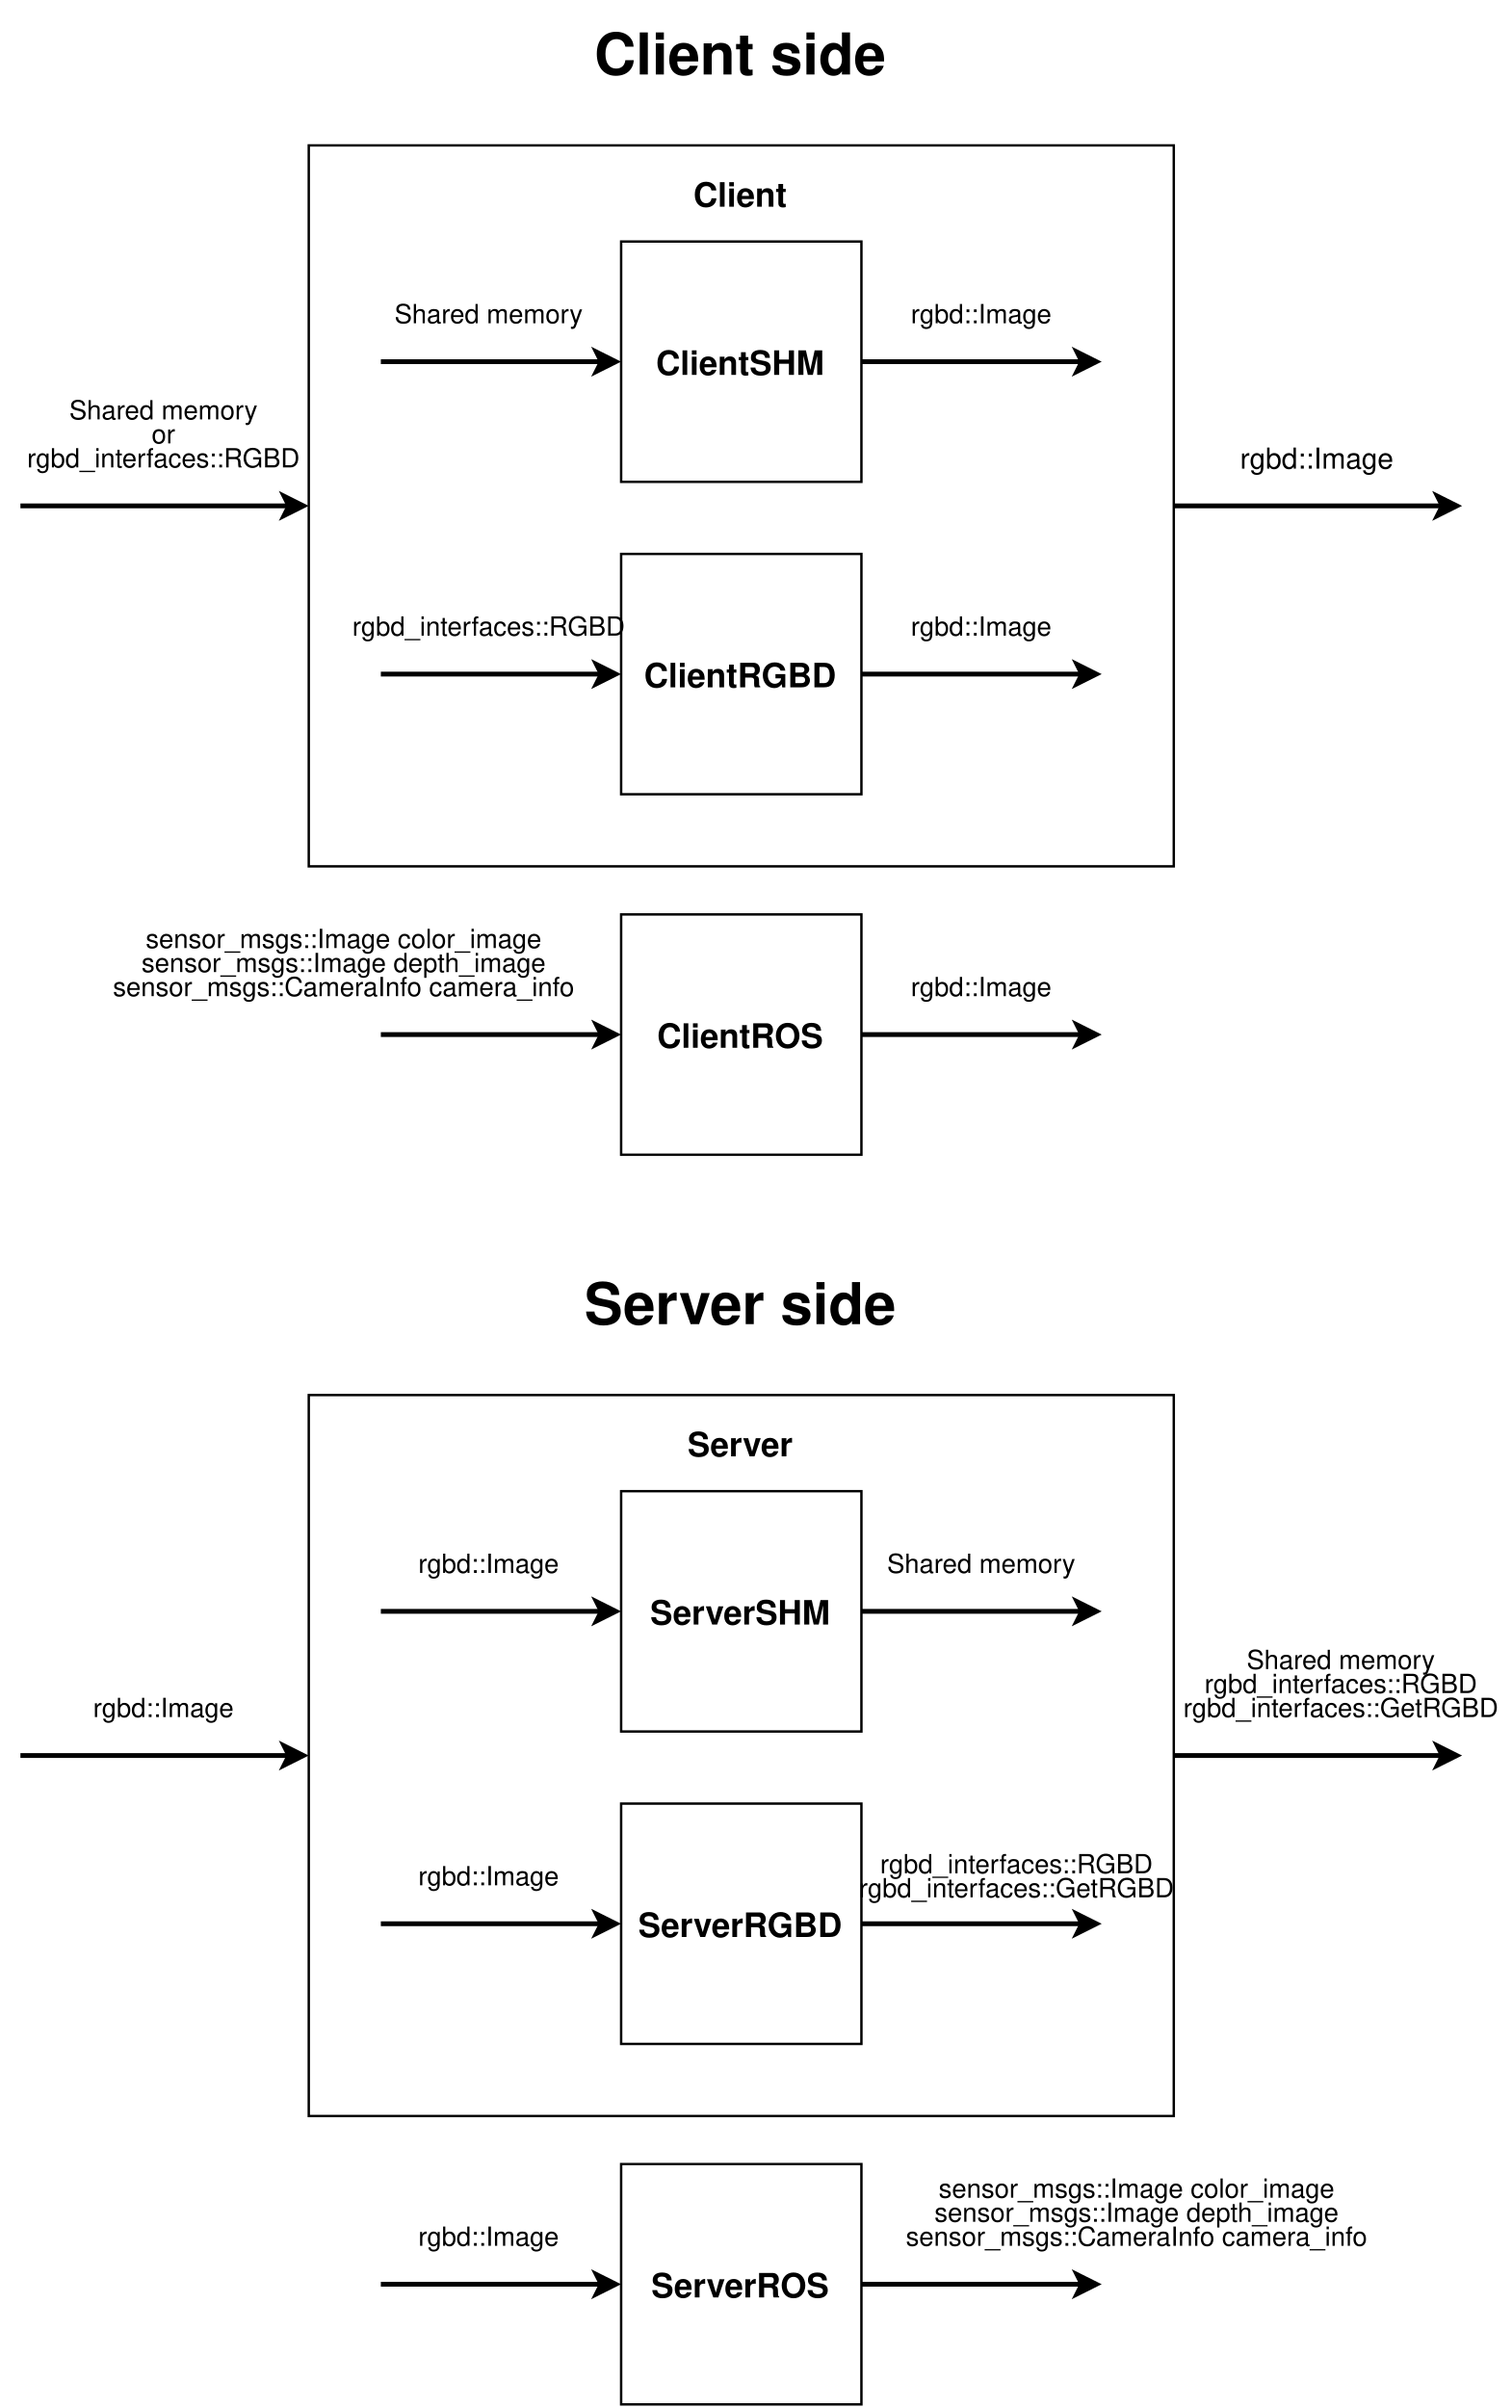
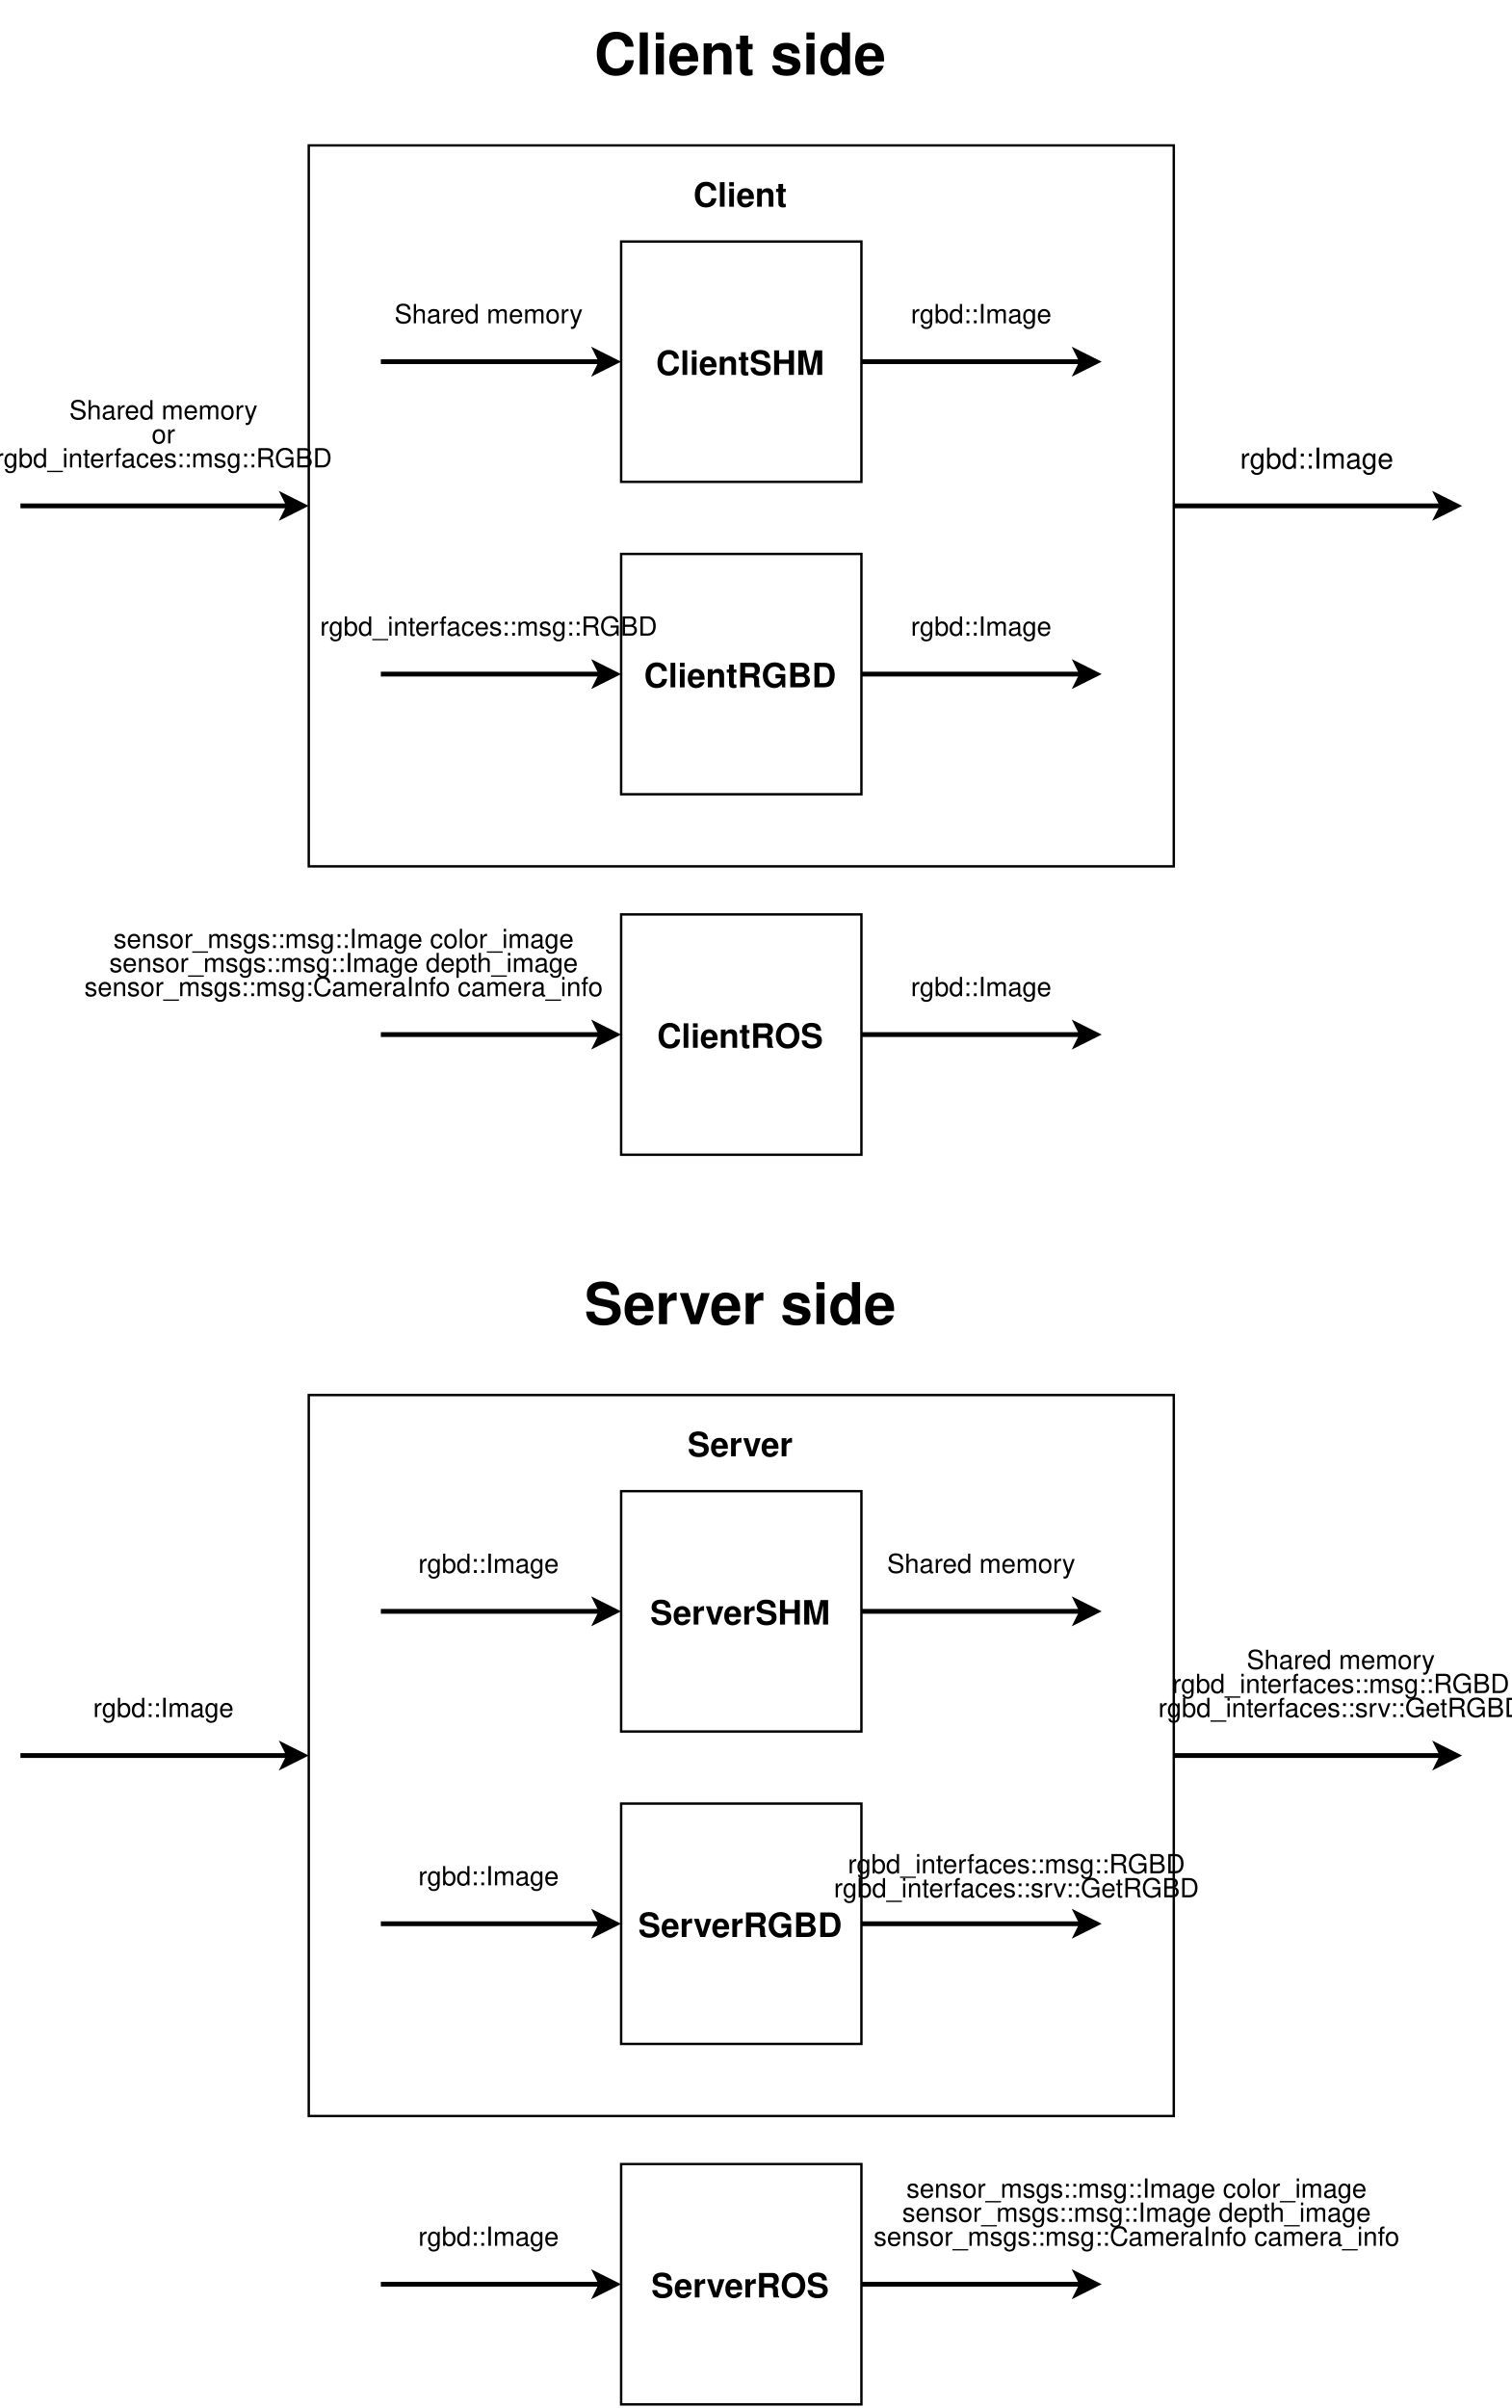
<svg xmlns="http://www.w3.org/2000/svg" xmlns:xlink="http://www.w3.org/1999/xlink" version="1.1" width="629px" height="1002px" viewBox="-0.5 -0.5 629 1002">
  <defs />
  <g>
    <rect x="228" y="0" width="160" height="40" fill="none" stroke="none" pointer-events="all" />
    <g fill="#000000" font-family="Helvetica" font-weight="bold" text-anchor="middle" font-size="24px">
      <text x="307.5" y="30.5">Client side</text>
    </g>
    <path d="M 8 210 L 119.76 210" fill="none" stroke="#000000" stroke-width="2" stroke-miterlimit="10" pointer-events="stroke" />
    <path d="M 125.76 210 L 117.76 214 L 119.76 210 L 117.76 206 Z" fill="#000000" stroke="#000000" stroke-width="2" stroke-miterlimit="10" pointer-events="all" />
    <rect x="8" y="160" width="120" height="20" fill="none" stroke="none" pointer-events="all" />
    <g fill="#000000" font-family="Helvetica" text-anchor="middle" font-size="11px">
      <text x="67.5" y="174">Shared memory</text>
    </g>
    <rect x="8" y="170" width="120" height="20" fill="none" stroke="none" pointer-events="all" />
    <g fill="#000000" font-family="Helvetica" text-anchor="middle" font-size="11px">
      <text x="67.5" y="184">or</text>
    </g>
    <rect x="8" y="180" width="120" height="20" fill="none" stroke="none" pointer-events="all" />
    <g fill="#000000" font-family="Helvetica" text-anchor="middle" font-size="11px">
-       <text x="67.5" y="194">rgbd_interfaces::RGBD</text>
+       <text x="67.5" y="194">rgbd_interfaces::msg::RGBD</text>
    </g>
    <path d="M 488 210 L 599.76 210" fill="none" stroke="#000000" stroke-width="2" stroke-miterlimit="10" pointer-events="stroke" />
    <path d="M 605.76 210 L 597.76 214 L 599.76 210 L 597.76 206 Z" fill="#000000" stroke="#000000" stroke-width="2" stroke-miterlimit="10" pointer-events="all" />
    <g fill="#000000" font-family="Helvetica" text-anchor="middle" font-size="12px">
      <text x="547.5" y="194.5">rgbd::Image</text>
    </g>
    <rect x="128" y="60" width="360" height="300" fill="none" stroke="#000000" pointer-events="all" />
    <g fill="#000000" font-family="Helvetica" font-weight="bold" text-anchor="middle" font-size="14px">
      <a xlink:href="classrgbd_1_1Client.html" target="_parent">
        <text x="307.5" y="85.5">Client</text>
      </a>
    </g>
    <path d="M 158 150 L 249.76 150" fill="none" stroke="#000000" stroke-width="2" stroke-miterlimit="10" pointer-events="stroke" />
    <path d="M 255.76 150 L 247.76 154 L 249.76 150 L 247.76 146 Z" fill="#000000" stroke="#000000" stroke-width="2" stroke-miterlimit="10" pointer-events="all" />
    <g fill="#000000" font-family="Helvetica" text-anchor="middle" font-size="11px">
      <text x="202.84" y="134">Shared memory</text>
    </g>
    <path d="M 358 150 L 449.76 150" fill="none" stroke="#000000" stroke-width="2" stroke-miterlimit="10" pointer-events="stroke" />
    <path d="M 455.76 150 L 447.76 154 L 449.76 150 L 447.76 146 Z" fill="#000000" stroke="#000000" stroke-width="2" stroke-miterlimit="10" pointer-events="all" />
    <g fill="#000000" font-family="Helvetica" text-anchor="middle" font-size="11px">
      <text x="407.84" y="134">rgbd::Image</text>
    </g>
    <rect x="258" y="100" width="100" height="100" fill="none" stroke="#000000" pointer-events="all" />
    <g fill="#000000" font-family="Helvetica" font-weight="bold" text-anchor="middle" font-size="14px">
      <a xlink:href="classrgbd_1_1ClientSHM.html" target="_parent">
        <text x="307.5" y="155.5">ClientSHM</text>
      </a>
    </g>
    <path d="M 158 280 L 249.76 280" fill="none" stroke="#000000" stroke-width="2" stroke-miterlimit="10" pointer-events="stroke" />
    <path d="M 255.76 280 L 247.76 284 L 249.76 280 L 247.76 276 Z" fill="#000000" stroke="#000000" stroke-width="2" stroke-miterlimit="10" pointer-events="all" />
    <g fill="#000000" font-family="Helvetica" text-anchor="middle" font-size="11px">
-       <text x="202.84" y="264">rgbd_interfaces::RGBD</text>
+       <text x="202.84" y="264">rgbd_interfaces::msg::RGBD</text>
    </g>
    <path d="M 358 280 L 449.76 280" fill="none" stroke="#000000" stroke-width="2" stroke-miterlimit="10" pointer-events="stroke" />
    <path d="M 455.76 280 L 447.76 284 L 449.76 280 L 447.76 276 Z" fill="#000000" stroke="#000000" stroke-width="2" stroke-miterlimit="10" pointer-events="all" />
    <g fill="#000000" font-family="Helvetica" text-anchor="middle" font-size="11px">
      <text x="407.84" y="264">rgbd::Image</text>
    </g>
    <rect x="258" y="230" width="100" height="100" fill="none" stroke="#000000" pointer-events="all" />
    <g fill="#000000" font-family="Helvetica" font-weight="bold" text-anchor="middle" font-size="14px">
      <a xlink:href="classrgbd_1_1ClientRGBD.html" target="_parent">
        <text x="307.5" y="285.5">ClientRGBD</text>
      </a>
    </g>
    <path d="M 158 430 L 249.76 430" fill="none" stroke="#000000" stroke-width="2" stroke-miterlimit="10" pointer-events="stroke" />
    <path d="M 255.76 430 L 247.76 434 L 249.76 430 L 247.76 426 Z" fill="#000000" stroke="#000000" stroke-width="2" stroke-miterlimit="10" pointer-events="all" />
    <rect x="28" y="380" width="230" height="20" fill="none" stroke="none" pointer-events="all" />
    <g fill="#000000" font-family="Helvetica" text-anchor="middle" font-size="11px">
-       <text x="142.5" y="394">sensor_msgs::Image color_image</text>
+       <text x="142.5" y="394">sensor_msgs::msg::Image color_image</text>
    </g>
    <rect x="28" y="390" width="230" height="20" fill="none" stroke="none" pointer-events="all" />
    <g fill="#000000" font-family="Helvetica" text-anchor="middle" font-size="11px">
-       <text x="142.5" y="404">sensor_msgs::Image depth_image</text>
+       <text x="142.5" y="404">sensor_msgs::msg::Image depth_image</text>
    </g>
    <rect x="28" y="400" width="230" height="20" fill="none" stroke="none" pointer-events="all" />
    <g fill="#000000" font-family="Helvetica" text-anchor="middle" font-size="11px">
-       <text x="142.5" y="414">sensor_msgs::CameraInfo camera_info</text>
+       <text x="142.5" y="414">sensor_msgs::msg:CameraInfo camera_info</text>
    </g>
    <path d="M 358 430 L 449.76 430" fill="none" stroke="#000000" stroke-width="2" stroke-miterlimit="10" pointer-events="stroke" />
    <path d="M 455.76 430 L 447.76 434 L 449.76 430 L 447.76 426 Z" fill="#000000" stroke="#000000" stroke-width="2" stroke-miterlimit="10" pointer-events="all" />
    <g fill="#000000" font-family="Helvetica" text-anchor="middle" font-size="11px">
      <text x="407.84" y="414">rgbd::Image</text>
    </g>
    <rect x="258" y="380" width="100" height="100" fill="none" stroke="#000000" pointer-events="all" />
    <g fill="#000000" font-family="Helvetica" font-weight="bold" text-anchor="middle" font-size="14px">
      <a xlink:href="classrgbd_1_1ClientROS.html" target="_parent">
        <text x="307.5" y="435.5">ClientROS</text>
      </a>
    </g>
    <rect x="228" y="520" width="160" height="40" fill="none" stroke="none" pointer-events="all" />
    <g fill="#000000" font-family="Helvetica" font-weight="bold" text-anchor="middle" font-size="24px">
      <text x="307.5" y="550.5">Server side</text>
    </g>
    <path d="M 8 730 L 119.76 730" fill="none" stroke="#000000" stroke-width="2" stroke-miterlimit="10" pointer-events="stroke" />
    <path d="M 125.76 730 L 117.76 734 L 119.76 730 L 117.76 726 Z" fill="#000000" stroke="#000000" stroke-width="2" stroke-miterlimit="10" pointer-events="all" />
    <g fill="#000000" font-family="Helvetica" text-anchor="middle" font-size="11px">
      <text x="67.5" y="714">rgbd::Image</text>
    </g>
    <path d="M 488 730 L 599.76 730" fill="none" stroke="#000000" stroke-width="2" stroke-miterlimit="10" pointer-events="stroke" />
    <path d="M 605.76 730 L 597.76 734 L 599.76 730 L 597.76 726 Z" fill="#000000" stroke="#000000" stroke-width="2" stroke-miterlimit="10" pointer-events="all" />
    <rect x="488" y="680" width="140" height="20" fill="none" stroke="none" pointer-events="all" />
    <g fill="#000000" font-family="Helvetica" text-anchor="middle" font-size="11px">
      <text x="557.5" y="694">Shared memory</text>
    </g>
    <rect x="488" y="690" width="140" height="20" fill="none" stroke="none" pointer-events="all" />
    <g fill="#000000" font-family="Helvetica" text-anchor="middle" font-size="11px">
-       <text x="557.5" y="704">rgbd_interfaces::RGBD</text>
+       <text x="557.5" y="704">rgbd_interfaces::msg::RGBD</text>
    </g>
    <rect x="488" y="700" width="140" height="20" fill="none" stroke="none" pointer-events="all" />
    <g fill="#000000" font-family="Helvetica" text-anchor="middle" font-size="11px">
-       <text x="557.5" y="714">rgbd_interfaces::GetRGBD</text>
+       <text x="557.5" y="714">rgbd_interfaces::srv::GetRGBD</text>
    </g>
    <rect x="128" y="580" width="360" height="300" fill="none" stroke="#000000" pointer-events="all" />
    <g fill="#000000" font-family="Helvetica" font-weight="bold" text-anchor="middle" font-size="14px">
      <a xlink:href="classrgbd_1_1Server.html" target="_parent">
        <text x="307.5" y="605.5">Server</text>
      </a>
    </g>
    <path d="M 158 670 L 249.76 670" fill="none" stroke="#000000" stroke-width="2" stroke-miterlimit="10" pointer-events="stroke" />
    <path d="M 255.76 670 L 247.76 674 L 249.76 670 L 247.76 666 Z" fill="#000000" stroke="#000000" stroke-width="2" stroke-miterlimit="10" pointer-events="all" />
    <g fill="#000000" font-family="Helvetica" text-anchor="middle" font-size="11px">
      <text x="202.84" y="654">rgbd::Image</text>
    </g>
    <path d="M 358 670 L 449.76 670" fill="none" stroke="#000000" stroke-width="2" stroke-miterlimit="10" pointer-events="stroke" />
    <path d="M 455.76 670 L 447.76 674 L 449.76 670 L 447.76 666 Z" fill="#000000" stroke="#000000" stroke-width="2" stroke-miterlimit="10" pointer-events="all" />
    <g fill="#000000" font-family="Helvetica" text-anchor="middle" font-size="11px">
      <text x="407.84" y="654">Shared memory</text>
    </g>
    <rect x="258" y="620" width="100" height="100" fill="none" stroke="#000000" pointer-events="all" />
    <g fill="#000000" font-family="Helvetica" font-weight="bold" text-anchor="middle" font-size="14px">
      <a xlink:href="classrgbd_1_1ServerSHM.html" target="_parent">
        <text x="307.5" y="675.5">ServerSHM</text>
      </a>
    </g>
    <path d="M 158 800 L 249.76 800" fill="none" stroke="#000000" stroke-width="2" stroke-miterlimit="10" pointer-events="stroke" />
    <path d="M 255.76 800 L 247.76 804 L 249.76 800 L 247.76 796 Z" fill="#000000" stroke="#000000" stroke-width="2" stroke-miterlimit="10" pointer-events="all" />
    <g fill="#000000" font-family="Helvetica" text-anchor="middle" font-size="11px">
      <text x="202.84" y="784">rgbd::Image</text>
    </g>
    <path d="M 358 800 L 449.76 800" fill="none" stroke="#000000" stroke-width="2" stroke-miterlimit="10" pointer-events="stroke" />
    <path d="M 455.76 800 L 447.76 804 L 449.76 800 L 447.76 796 Z" fill="#000000" stroke="#000000" stroke-width="2" stroke-miterlimit="10" pointer-events="all" />
    <rect x="358" y="765" width="130" height="20" fill="none" stroke="none" pointer-events="all" />
    <g fill="#000000" font-family="Helvetica" text-anchor="middle" font-size="11px">
-       <text x="422.5" y="779">rgbd_interfaces::RGBD</text>
+       <text x="422.5" y="779">rgbd_interfaces::msg::RGBD</text>
    </g>
    <rect x="358" y="775" width="130" height="20" fill="none" stroke="none" pointer-events="all" />
    <g fill="#000000" font-family="Helvetica" text-anchor="middle" font-size="11px">
-       <text x="422.5" y="789">rgbd_interfaces::GetRGBD</text>
+       <text x="422.5" y="789">rgbd_interfaces::srv::GetRGBD</text>
    </g>
    <rect x="258" y="750" width="100" height="100" fill="none" stroke="#000000" pointer-events="all" />
    <g fill="#000000" font-family="Helvetica" font-weight="bold" text-anchor="middle" font-size="14px">
      <a xlink:href="classrgbd_1_1ServerRGBD.html" target="_parent">
        <text x="307.5" y="805.5">ServerRGBD</text>
      </a>
    </g>
    <path d="M 158 950 L 249.76 950" fill="none" stroke="#000000" stroke-width="2" stroke-miterlimit="10" pointer-events="stroke" />
    <path d="M 255.76 950 L 247.76 954 L 249.76 950 L 247.76 946 Z" fill="#000000" stroke="#000000" stroke-width="2" stroke-miterlimit="10" pointer-events="all" />
    <g fill="#000000" font-family="Helvetica" text-anchor="middle" font-size="11px">
      <text x="202.84" y="934">rgbd::Image</text>
    </g>
    <path d="M 358 950 L 449.76 950" fill="none" stroke="#000000" stroke-width="2" stroke-miterlimit="10" pointer-events="stroke" />
    <path d="M 455.76 950 L 447.76 954 L 449.76 950 L 447.76 946 Z" fill="#000000" stroke="#000000" stroke-width="2" stroke-miterlimit="10" pointer-events="all" />
    <rect x="358" y="900" width="230" height="20" fill="none" stroke="none" pointer-events="all" />
    <g fill="#000000" font-family="Helvetica" text-anchor="middle" font-size="11px">
-       <text x="472.5" y="914">sensor_msgs::Image color_image</text>
+       <text x="472.5" y="914">sensor_msgs::msg::Image color_image</text>
    </g>
    <rect x="358" y="910" width="230" height="20" fill="none" stroke="none" pointer-events="all" />
    <g fill="#000000" font-family="Helvetica" text-anchor="middle" font-size="11px">
-       <text x="472.5" y="924">sensor_msgs::Image depth_image</text>
+       <text x="472.5" y="924">sensor_msgs::msg::Image depth_image</text>
    </g>
    <rect x="358" y="920" width="230" height="20" fill="none" stroke="none" pointer-events="all" />
    <g fill="#000000" font-family="Helvetica" text-anchor="middle" font-size="11px">
-       <text x="472.5" y="934">sensor_msgs::CameraInfo camera_info</text>
+       <text x="472.5" y="934">sensor_msgs::msg::CameraInfo camera_info</text>
    </g>
    <rect x="258" y="900" width="100" height="100" fill="none" stroke="#000000" pointer-events="all" />
    <g fill="#000000" font-family="Helvetica" font-weight="bold" text-anchor="middle" font-size="14px">
      <a xlink:href="classrgbd_1_1ServerROS.html" target="_parent">
        <text x="307.5" y="955.5">ServerROS</text>
      </a>
    </g>
  </g>
</svg>
